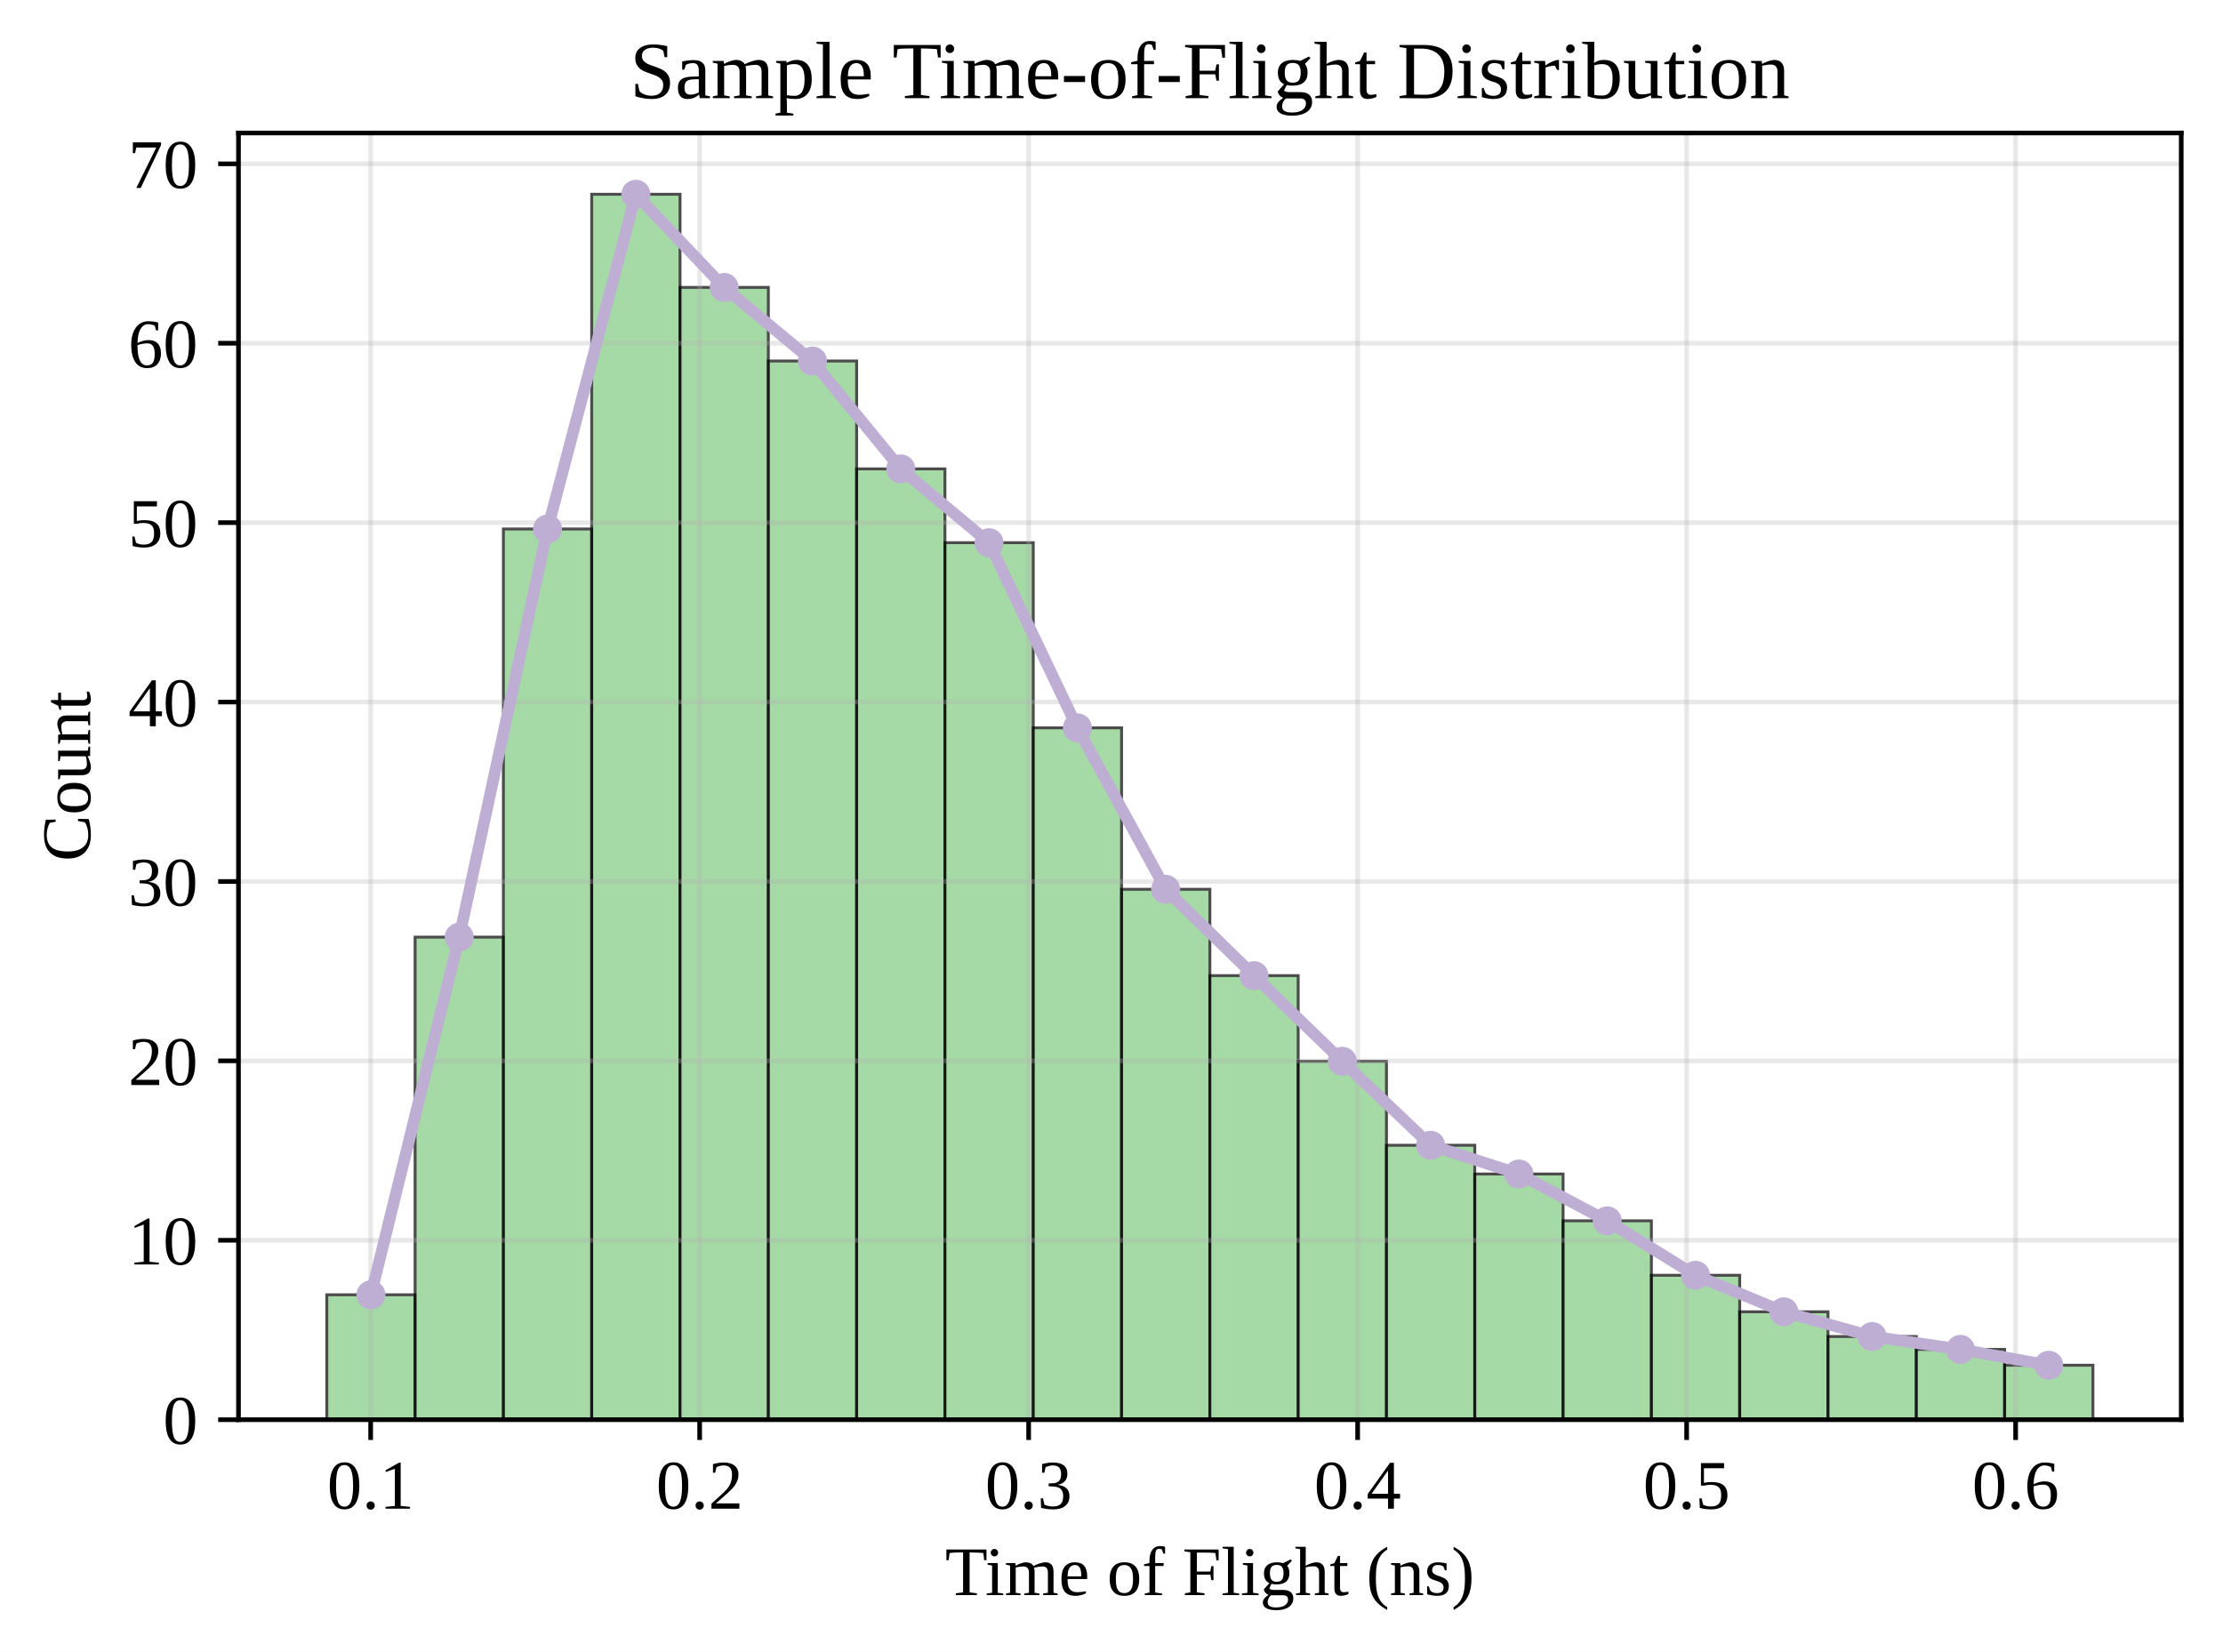
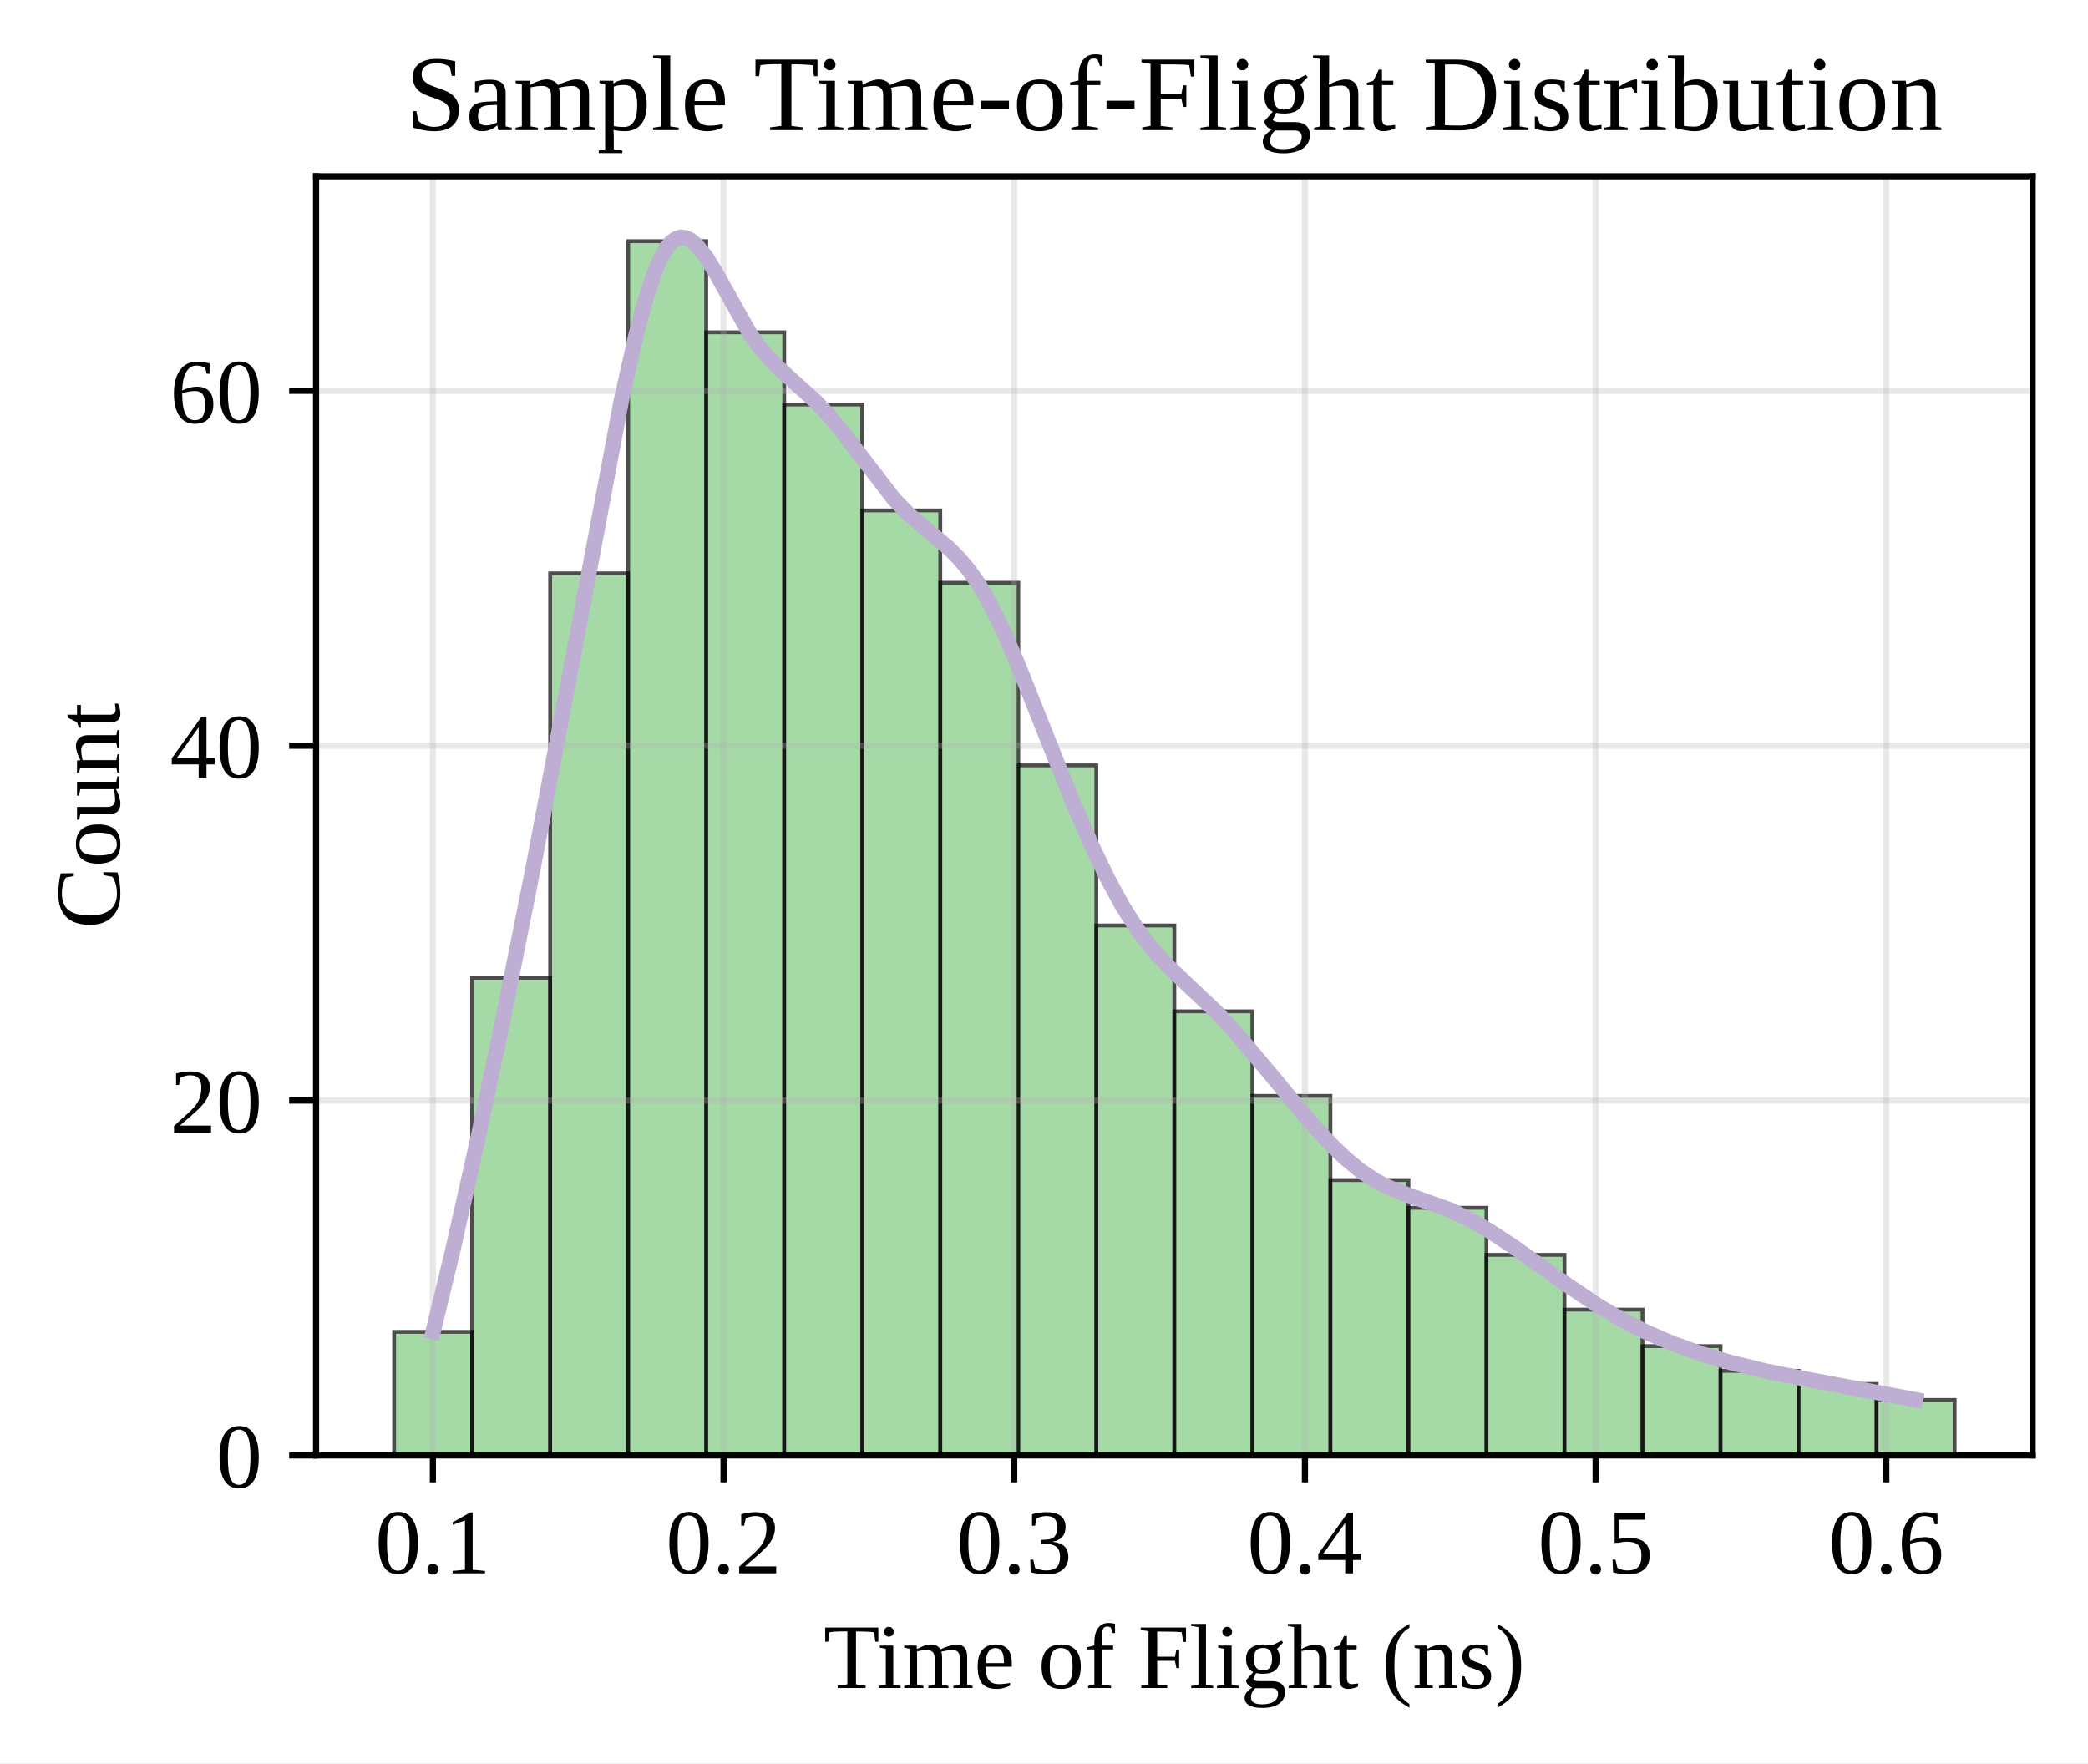
- <svg xmlns="http://www.w3.org/2000/svg" xmlns:xlink="http://www.w3.org/1999/xlink" width="383.099pt" height="284.702pt" viewBox="0 0 383.099 284.702" version="1.1">
+ <svg xmlns="http://www.w3.org/2000/svg" xmlns:xlink="http://www.w3.org/1999/xlink" width="271.499pt" height="229.262pt" viewBox="0 0 271.499 229.262" version="1.1">
  <defs>
    <style type="text/css">*{stroke-linejoin: round; stroke-linecap: butt}</style>
  </defs>
  <g id="figure_1">
    <g id="patch_1">
-       <path d="M 0 284.702  L 383.099 284.702  L 383.099 0  L 0 0  z " style="fill: #ffffff" />
+       <path d="M 0 229.262  L 271.499 229.262  L 271.499 0  L 0 0  z " style="fill: #ffffff" />
    </g>
    <g id="axes_1">
      <g id="patch_2">
-         <path d="M 41.099 244.681  L 375.899 244.681  L 375.899 22.921  L 41.099 22.921  z " style="fill: #ffffff" />
+         <path d="M 41.099 189.241  L 264.299 189.241  L 264.299 22.921  L 41.099 22.921  z " style="fill: #ffffff" />
      </g>
      <g id="patch_3">
-         <path d="M 56.318 244.681  L 71.536 244.681  L 71.536 223.156  L 56.318 223.156  z " clip-path="url(#p57a0eb0349)" style="fill: #7fc97f; opacity: 0.7; stroke: #000000; stroke-width: 0.5; stroke-linejoin: miter" />
+         <path d="M 51.245 189.241  L 61.39 189.241  L 61.39 173.173  L 51.245 173.173  z " clip-path="url(#pe58fa02279)" style="fill: #7fc97f; opacity: 0.7; stroke: #000000; stroke-width: 0.5; stroke-linejoin: miter" />
      </g>
      <g id="patch_4">
-         <path d="M 71.536 244.681  L 86.754 244.681  L 86.754 161.516  L 71.536 161.516  z " clip-path="url(#p57a0eb0349)" style="fill: #7fc97f; opacity: 0.7; stroke: #000000; stroke-width: 0.5; stroke-linejoin: miter" />
+         <path d="M 61.39 189.241  L 71.536 189.241  L 71.536 127.136  L 61.39 127.136  z " clip-path="url(#pe58fa02279)" style="fill: #7fc97f; opacity: 0.7; stroke: #000000; stroke-width: 0.5; stroke-linejoin: miter" />
      </g>
      <g id="patch_5">
-         <path d="M 86.754 244.681  L 101.972 244.681  L 101.972 91.172  L 86.754 91.172  z " clip-path="url(#p57a0eb0349)" style="fill: #7fc97f; opacity: 0.7; stroke: #000000; stroke-width: 0.5; stroke-linejoin: miter" />
+         <path d="M 71.536 189.241  L 81.681 189.241  L 81.681 74.556  L 71.536 74.556  z " clip-path="url(#pe58fa02279)" style="fill: #7fc97f; opacity: 0.7; stroke: #000000; stroke-width: 0.5; stroke-linejoin: miter" />
      </g>
      <g id="patch_6">
-         <path d="M 101.972 244.681  L 117.19 244.681  L 117.19 33.481  L 101.972 33.481  z " clip-path="url(#p57a0eb0349)" style="fill: #7fc97f; opacity: 0.7; stroke: #000000; stroke-width: 0.5; stroke-linejoin: miter" />
+         <path d="M 81.681 189.241  L 91.827 189.241  L 91.827 31.354  L 81.681 31.354  z " clip-path="url(#pe58fa02279)" style="fill: #7fc97f; opacity: 0.7; stroke: #000000; stroke-width: 0.5; stroke-linejoin: miter" />
      </g>
      <g id="patch_7">
-         <path d="M 117.19 244.681  L 132.408 244.681  L 132.408 49.536  L 117.19 49.536  z " clip-path="url(#p57a0eb0349)" style="fill: #7fc97f; opacity: 0.7; stroke: #000000; stroke-width: 0.5; stroke-linejoin: miter" />
+         <path d="M 91.827 189.241  L 101.972 189.241  L 101.972 43.207  L 91.827 43.207  z " clip-path="url(#pe58fa02279)" style="fill: #7fc97f; opacity: 0.7; stroke: #000000; stroke-width: 0.5; stroke-linejoin: miter" />
      </g>
      <g id="patch_8">
-         <path d="M 132.408 244.681  L 147.627 244.681  L 147.627 62.221  L 132.408 62.221  z " clip-path="url(#p57a0eb0349)" style="fill: #7fc97f; opacity: 0.7; stroke: #000000; stroke-width: 0.5; stroke-linejoin: miter" />
+         <path d="M 101.972 189.241  L 112.118 189.241  L 112.118 52.598  L 101.972 52.598  z " clip-path="url(#pe58fa02279)" style="fill: #7fc97f; opacity: 0.7; stroke: #000000; stroke-width: 0.5; stroke-linejoin: miter" />
      </g>
      <g id="patch_9">
-         <path d="M 147.627 244.681  L 162.845 244.681  L 162.845 80.813  L 147.627 80.813  z " clip-path="url(#p57a0eb0349)" style="fill: #7fc97f; opacity: 0.7; stroke: #000000; stroke-width: 0.5; stroke-linejoin: miter" />
+         <path d="M 112.118 189.241  L 122.263 189.241  L 122.263 66.367  L 112.118 66.367  z " clip-path="url(#pe58fa02279)" style="fill: #7fc97f; opacity: 0.7; stroke: #000000; stroke-width: 0.5; stroke-linejoin: miter" />
      </g>
      <g id="patch_10">
-         <path d="M 162.845 244.681  L 178.063 244.681  L 178.063 93.534  L 162.845 93.534  z " clip-path="url(#p57a0eb0349)" style="fill: #7fc97f; opacity: 0.7; stroke: #000000; stroke-width: 0.5; stroke-linejoin: miter" />
+         <path d="M 122.263 189.241  L 132.408 189.241  L 132.408 75.779  L 122.263 75.779  z " clip-path="url(#pe58fa02279)" style="fill: #7fc97f; opacity: 0.7; stroke: #000000; stroke-width: 0.5; stroke-linejoin: miter" />
      </g>
      <g id="patch_11">
-         <path d="M 178.063 244.681  L 193.281 244.681  L 193.281 125.442  L 178.063 125.442  z " clip-path="url(#p57a0eb0349)" style="fill: #7fc97f; opacity: 0.7; stroke: #000000; stroke-width: 0.5; stroke-linejoin: miter" />
+         <path d="M 132.408 189.241  L 142.554 189.241  L 142.554 99.519  L 132.408 99.519  z " clip-path="url(#pe58fa02279)" style="fill: #7fc97f; opacity: 0.7; stroke: #000000; stroke-width: 0.5; stroke-linejoin: miter" />
      </g>
      <g id="patch_12">
-         <path d="M 193.281 244.681  L 208.499 244.681  L 208.499 153.268  L 193.281 153.268  z " clip-path="url(#p57a0eb0349)" style="fill: #7fc97f; opacity: 0.7; stroke: #000000; stroke-width: 0.5; stroke-linejoin: miter" />
+         <path d="M 142.554 189.241  L 152.699 189.241  L 152.699 120.334  L 142.554 120.334  z " clip-path="url(#pe58fa02279)" style="fill: #7fc97f; opacity: 0.7; stroke: #000000; stroke-width: 0.5; stroke-linejoin: miter" />
      </g>
      <g id="patch_13">
-         <path d="M 208.499 244.681  L 223.718 244.681  L 223.718 168.149  L 208.499 168.149  z " clip-path="url(#p57a0eb0349)" style="fill: #7fc97f; opacity: 0.7; stroke: #000000; stroke-width: 0.5; stroke-linejoin: miter" />
+         <path d="M 152.699 189.241  L 162.845 189.241  L 162.845 131.499  L 152.699 131.499  z " clip-path="url(#pe58fa02279)" style="fill: #7fc97f; opacity: 0.7; stroke: #000000; stroke-width: 0.5; stroke-linejoin: miter" />
      </g>
      <g id="patch_14">
-         <path d="M 223.718 244.681  L 238.936 244.681  L 238.936 182.908  L 223.718 182.908  z " clip-path="url(#p57a0eb0349)" style="fill: #7fc97f; opacity: 0.7; stroke: #000000; stroke-width: 0.5; stroke-linejoin: miter" />
+         <path d="M 162.845 189.241  L 172.99 189.241  L 172.99 142.497  L 162.845 142.497  z " clip-path="url(#pe58fa02279)" style="fill: #7fc97f; opacity: 0.7; stroke: #000000; stroke-width: 0.5; stroke-linejoin: miter" />
      </g>
      <g id="patch_15">
-         <path d="M 238.936 244.681  L 254.154 244.681  L 254.154 197.385  L 238.936 197.385  z " clip-path="url(#p57a0eb0349)" style="fill: #7fc97f; opacity: 0.7; stroke: #000000; stroke-width: 0.5; stroke-linejoin: miter" />
+         <path d="M 172.99 189.241  L 183.136 189.241  L 183.136 153.44  L 172.99 153.44  z " clip-path="url(#pe58fa02279)" style="fill: #7fc97f; opacity: 0.7; stroke: #000000; stroke-width: 0.5; stroke-linejoin: miter" />
      </g>
      <g id="patch_16">
-         <path d="M 254.154 244.681  L 269.372 244.681  L 269.372 202.336  L 254.154 202.336  z " clip-path="url(#p57a0eb0349)" style="fill: #7fc97f; opacity: 0.7; stroke: #000000; stroke-width: 0.5; stroke-linejoin: miter" />
+         <path d="M 183.136 189.241  L 193.281 189.241  L 193.281 157.044  L 183.136 157.044  z " clip-path="url(#pe58fa02279)" style="fill: #7fc97f; opacity: 0.7; stroke: #000000; stroke-width: 0.5; stroke-linejoin: miter" />
      </g>
      <g id="patch_17">
-         <path d="M 269.372 244.681  L 284.59 244.681  L 284.59 210.406  L 269.372 210.406  z " clip-path="url(#p57a0eb0349)" style="fill: #7fc97f; opacity: 0.7; stroke: #000000; stroke-width: 0.5; stroke-linejoin: miter" />
+         <path d="M 193.281 189.241  L 203.427 189.241  L 203.427 163.163  L 193.281 163.163  z " clip-path="url(#pe58fa02279)" style="fill: #7fc97f; opacity: 0.7; stroke: #000000; stroke-width: 0.5; stroke-linejoin: miter" />
      </g>
      <g id="patch_18">
-         <path d="M 284.59 244.681  L 299.808 244.681  L 299.808 219.794  L 284.59 219.794  z " clip-path="url(#p57a0eb0349)" style="fill: #7fc97f; opacity: 0.7; stroke: #000000; stroke-width: 0.5; stroke-linejoin: miter" />
+         <path d="M 203.427 189.241  L 213.572 189.241  L 213.572 170.281  L 203.427 170.281  z " clip-path="url(#pe58fa02279)" style="fill: #7fc97f; opacity: 0.7; stroke: #000000; stroke-width: 0.5; stroke-linejoin: miter" />
      </g>
      <g id="patch_19">
-         <path d="M 299.808 244.681  L 315.027 244.681  L 315.027 226.087  L 299.808 226.087  z " clip-path="url(#p57a0eb0349)" style="fill: #7fc97f; opacity: 0.7; stroke: #000000; stroke-width: 0.5; stroke-linejoin: miter" />
+         <path d="M 213.572 189.241  L 223.718 189.241  L 223.718 175.022  L 213.572 175.022  z " clip-path="url(#pe58fa02279)" style="fill: #7fc97f; opacity: 0.7; stroke: #000000; stroke-width: 0.5; stroke-linejoin: miter" />
      </g>
      <g id="patch_20">
-         <path d="M 315.027 244.681  L 330.245 244.681  L 330.245 230.346  L 315.027 230.346  z " clip-path="url(#p57a0eb0349)" style="fill: #7fc97f; opacity: 0.7; stroke: #000000; stroke-width: 0.5; stroke-linejoin: miter" />
+         <path d="M 223.718 189.241  L 233.863 189.241  L 233.863 178.242  L 223.718 178.242  z " clip-path="url(#pe58fa02279)" style="fill: #7fc97f; opacity: 0.7; stroke: #000000; stroke-width: 0.5; stroke-linejoin: miter" />
      </g>
      <g id="patch_21">
-         <path d="M 330.245 244.681  L 345.463 244.681  L 345.463 232.566  L 330.245 232.566  z " clip-path="url(#p57a0eb0349)" style="fill: #7fc97f; opacity: 0.7; stroke: #000000; stroke-width: 0.5; stroke-linejoin: miter" />
+         <path d="M 233.863 189.241  L 244.008 189.241  L 244.008 179.947  L 233.863 179.947  z " clip-path="url(#pe58fa02279)" style="fill: #7fc97f; opacity: 0.7; stroke: #000000; stroke-width: 0.5; stroke-linejoin: miter" />
      </g>
      <g id="patch_22">
-         <path d="M 345.463 244.681  L 360.681 244.681  L 360.681 235.295  L 345.463 235.295  z " clip-path="url(#p57a0eb0349)" style="fill: #7fc97f; opacity: 0.7; stroke: #000000; stroke-width: 0.5; stroke-linejoin: miter" />
+         <path d="M 244.008 189.241  L 254.154 189.241  L 254.154 182.03  L 244.008 182.03  z " clip-path="url(#pe58fa02279)" style="fill: #7fc97f; opacity: 0.7; stroke: #000000; stroke-width: 0.5; stroke-linejoin: miter" />
      </g>
      <g id="matplotlib.axis_1">
        <g id="xtick_1">
          <g id="line2d_1">
-             <path d="M 63.878 244.681  L 63.878 22.921  " clip-path="url(#p57a0eb0349)" style="fill: none; stroke: #b0b0b0; stroke-opacity: 0.3; stroke-width: 0.8; stroke-linecap: square" />
+             <path d="M 56.285 189.241  L 56.285 22.921  " clip-path="url(#pe58fa02279)" style="fill: none; stroke: #b0b0b0; stroke-opacity: 0.3; stroke-width: 0.8; stroke-linecap: square" />
          </g>
          <g id="line2d_2">
            <defs>
-               <path id="m1141930754" d="M 0 0  L 0 3.5  " style="stroke: #000000; stroke-width: 0.8" />
+               <path id="m6031b4d018" d="M 0 0  L 0 3.5  " style="stroke: #000000; stroke-width: 0.8" />
            </defs>
            <g>
-               <use xlink:href="#m1141930754" x="63.878" y="244.681" style="stroke: #000000; stroke-width: 0.8" />
+               <use xlink:href="#m6031b4d018" x="56.285" y="189.241" style="stroke: #000000; stroke-width: 0.8" />
            </g>
          </g>
          <g id="text_1">
-             <text style="font: 12px 'Times New Roman', 'Times', serif; text-anchor: middle" x="63.878" y="260.014" transform="rotate(-0 63.8781 260.0138)">0.1</text>
+             <text style="font: 12px 'Times New Roman', 'Times', serif; text-anchor: middle" x="56.285" y="204.574" transform="rotate(-0 56.2852 204.5737)">0.1</text>
          </g>
        </g>
        <g id="xtick_2">
          <g id="line2d_3">
-             <path d="M 120.575 244.681  L 120.575 22.921  " clip-path="url(#p57a0eb0349)" style="fill: none; stroke: #b0b0b0; stroke-opacity: 0.3; stroke-width: 0.8; stroke-linecap: square" />
+             <path d="M 94.083 189.241  L 94.083 22.921  " clip-path="url(#pe58fa02279)" style="fill: none; stroke: #b0b0b0; stroke-opacity: 0.3; stroke-width: 0.8; stroke-linecap: square" />
          </g>
          <g id="line2d_4">
            <g>
-               <use xlink:href="#m1141930754" x="120.575" y="244.681" style="stroke: #000000; stroke-width: 0.8" />
+               <use xlink:href="#m6031b4d018" x="94.083" y="189.241" style="stroke: #000000; stroke-width: 0.8" />
            </g>
          </g>
          <g id="text_2">
-             <text style="font: 12px 'Times New Roman', 'Times', serif; text-anchor: middle" x="120.575" y="260.014" transform="rotate(-0 120.5748 260.0138)">0.2</text>
+             <text style="font: 12px 'Times New Roman', 'Times', serif; text-anchor: middle" x="94.083" y="204.574" transform="rotate(-0 94.08302 204.5737)">0.2</text>
          </g>
        </g>
        <g id="xtick_3">
          <g id="line2d_5">
-             <path d="M 177.272 244.681  L 177.272 22.921  " clip-path="url(#p57a0eb0349)" style="fill: none; stroke: #b0b0b0; stroke-opacity: 0.3; stroke-width: 0.8; stroke-linecap: square" />
+             <path d="M 131.881 189.241  L 131.881 22.921  " clip-path="url(#pe58fa02279)" style="fill: none; stroke: #b0b0b0; stroke-opacity: 0.3; stroke-width: 0.8; stroke-linecap: square" />
          </g>
          <g id="line2d_6">
            <g>
-               <use xlink:href="#m1141930754" x="177.272" y="244.681" style="stroke: #000000; stroke-width: 0.8" />
+               <use xlink:href="#m6031b4d018" x="131.881" y="189.241" style="stroke: #000000; stroke-width: 0.8" />
            </g>
          </g>
          <g id="text_3">
-             <text style="font: 12px 'Times New Roman', 'Times', serif; text-anchor: middle" x="177.272" y="260.014" transform="rotate(-0 177.2716 260.0138)">0.3</text>
+             <text style="font: 12px 'Times New Roman', 'Times', serif; text-anchor: middle" x="131.881" y="204.574" transform="rotate(-0 131.8808 204.5737)">0.3</text>
          </g>
        </g>
        <g id="xtick_4">
          <g id="line2d_7">
-             <path d="M 233.968 244.681  L 233.968 22.921  " clip-path="url(#p57a0eb0349)" style="fill: none; stroke: #b0b0b0; stroke-opacity: 0.3; stroke-width: 0.8; stroke-linecap: square" />
+             <path d="M 169.679 189.241  L 169.679 22.921  " clip-path="url(#pe58fa02279)" style="fill: none; stroke: #b0b0b0; stroke-opacity: 0.3; stroke-width: 0.8; stroke-linecap: square" />
          </g>
          <g id="line2d_8">
            <g>
-               <use xlink:href="#m1141930754" x="233.968" y="244.681" style="stroke: #000000; stroke-width: 0.8" />
+               <use xlink:href="#m6031b4d018" x="169.679" y="189.241" style="stroke: #000000; stroke-width: 0.8" />
            </g>
          </g>
          <g id="text_4">
-             <text style="font: 12px 'Times New Roman', 'Times', serif; text-anchor: middle" x="233.968" y="260.014" transform="rotate(-0 233.9683 260.0138)">0.4</text>
+             <text style="font: 12px 'Times New Roman', 'Times', serif; text-anchor: middle" x="169.679" y="204.574" transform="rotate(-0 169.6787 204.5737)">0.4</text>
          </g>
        </g>
        <g id="xtick_5">
          <g id="line2d_9">
-             <path d="M 290.665 244.681  L 290.665 22.921  " clip-path="url(#p57a0eb0349)" style="fill: none; stroke: #b0b0b0; stroke-opacity: 0.3; stroke-width: 0.8; stroke-linecap: square" />
+             <path d="M 207.476 189.241  L 207.476 22.921  " clip-path="url(#pe58fa02279)" style="fill: none; stroke: #b0b0b0; stroke-opacity: 0.3; stroke-width: 0.8; stroke-linecap: square" />
          </g>
          <g id="line2d_10">
            <g>
-               <use xlink:href="#m1141930754" x="290.665" y="244.681" style="stroke: #000000; stroke-width: 0.8" />
+               <use xlink:href="#m6031b4d018" x="207.476" y="189.241" style="stroke: #000000; stroke-width: 0.8" />
            </g>
          </g>
          <g id="text_5">
-             <text style="font: 12px 'Times New Roman', 'Times', serif; text-anchor: middle" x="290.665" y="260.014" transform="rotate(-0 290.665 260.0138)">0.5</text>
+             <text style="font: 12px 'Times New Roman', 'Times', serif; text-anchor: middle" x="207.476" y="204.574" transform="rotate(-0 207.4765 204.5737)">0.5</text>
          </g>
        </g>
        <g id="xtick_6">
          <g id="line2d_11">
-             <path d="M 347.362 244.681  L 347.362 22.921  " clip-path="url(#p57a0eb0349)" style="fill: none; stroke: #b0b0b0; stroke-opacity: 0.3; stroke-width: 0.8; stroke-linecap: square" />
+             <path d="M 245.274 189.241  L 245.274 22.921  " clip-path="url(#pe58fa02279)" style="fill: none; stroke: #b0b0b0; stroke-opacity: 0.3; stroke-width: 0.8; stroke-linecap: square" />
          </g>
          <g id="line2d_12">
            <g>
-               <use xlink:href="#m1141930754" x="347.362" y="244.681" style="stroke: #000000; stroke-width: 0.8" />
+               <use xlink:href="#m6031b4d018" x="245.274" y="189.241" style="stroke: #000000; stroke-width: 0.8" />
            </g>
          </g>
          <g id="text_6">
-             <text style="font: 12px 'Times New Roman', 'Times', serif; text-anchor: middle" x="347.362" y="260.014" transform="rotate(-0 347.3618 260.0138)">0.6</text>
+             <text style="font: 12px 'Times New Roman', 'Times', serif; text-anchor: middle" x="245.274" y="204.574" transform="rotate(-0 245.2743 204.5737)">0.6</text>
          </g>
        </g>
        <g id="text_7">
-           <text style="font: 12px 'Times New Roman', 'Times', serif; text-anchor: middle" x="208.499" y="274.913" transform="rotate(-0 208.4994 274.9131)">Time of Flight (ns)</text>
+           <text style="font: 12px 'Times New Roman', 'Times', serif; text-anchor: middle" x="152.699" y="219.473" transform="rotate(-0 152.6994 219.4731)">Time of Flight (ns)</text>
        </g>
      </g>
      <g id="matplotlib.axis_2">
        <g id="ytick_1">
          <g id="line2d_13">
-             <path d="M 41.099 244.681  L 375.899 244.681  " clip-path="url(#p57a0eb0349)" style="fill: none; stroke: #b0b0b0; stroke-opacity: 0.3; stroke-width: 0.8; stroke-linecap: square" />
+             <path d="M 41.099 189.241  L 264.299 189.241  " clip-path="url(#pe58fa02279)" style="fill: none; stroke: #b0b0b0; stroke-opacity: 0.3; stroke-width: 0.8; stroke-linecap: square" />
          </g>
          <g id="line2d_14">
            <defs>
-               <path id="m81d925b091" d="M 0 0  L -3.5 0  " style="stroke: #000000; stroke-width: 0.8" />
+               <path id="m7bf11ce85e" d="M 0 0  L -3.5 0  " style="stroke: #000000; stroke-width: 0.8" />
            </defs>
            <g>
-               <use xlink:href="#m81d925b091" x="41.099" y="244.681" style="stroke: #000000; stroke-width: 0.8" />
+               <use xlink:href="#m7bf11ce85e" x="41.099" y="189.241" style="stroke: #000000; stroke-width: 0.8" />
            </g>
          </g>
          <g id="text_8">
-             <text style="font: 12px 'Times New Roman', 'Times', serif; text-anchor: end" x="34.099" y="248.847" transform="rotate(-0 34.09938 248.8475)">0</text>
+             <text style="font: 12px 'Times New Roman', 'Times', serif; text-anchor: end" x="34.099" y="193.407" transform="rotate(-0 34.09938 193.4075)">0</text>
          </g>
        </g>
        <g id="ytick_2">
          <g id="line2d_15">
-             <path d="M 41.099 213.76  L 375.899 213.76  " clip-path="url(#p57a0eb0349)" style="fill: none; stroke: #b0b0b0; stroke-opacity: 0.3; stroke-width: 0.8; stroke-linecap: square" />
+             <path d="M 41.099 143.101  L 264.299 143.101  " clip-path="url(#pe58fa02279)" style="fill: none; stroke: #b0b0b0; stroke-opacity: 0.3; stroke-width: 0.8; stroke-linecap: square" />
          </g>
          <g id="line2d_16">
            <g>
-               <use xlink:href="#m81d925b091" x="41.099" y="213.76" style="stroke: #000000; stroke-width: 0.8" />
+               <use xlink:href="#m7bf11ce85e" x="41.099" y="143.101" style="stroke: #000000; stroke-width: 0.8" />
            </g>
          </g>
          <g id="text_9">
-             <text style="font: 12px 'Times New Roman', 'Times', serif; text-anchor: end" x="34.099" y="217.927" transform="rotate(-0 34.09938 217.9266)">10</text>
+             <text style="font: 12px 'Times New Roman', 'Times', serif; text-anchor: end" x="34.099" y="147.267" transform="rotate(-0 34.09938 147.2668)">20</text>
          </g>
        </g>
        <g id="ytick_3">
          <g id="line2d_17">
-             <path d="M 41.099 182.839  L 375.899 182.839  " clip-path="url(#p57a0eb0349)" style="fill: none; stroke: #b0b0b0; stroke-opacity: 0.3; stroke-width: 0.8; stroke-linecap: square" />
+             <path d="M 41.099 96.96  L 264.299 96.96  " clip-path="url(#pe58fa02279)" style="fill: none; stroke: #b0b0b0; stroke-opacity: 0.3; stroke-width: 0.8; stroke-linecap: square" />
          </g>
          <g id="line2d_18">
            <g>
-               <use xlink:href="#m81d925b091" x="41.099" y="182.839" style="stroke: #000000; stroke-width: 0.8" />
+               <use xlink:href="#m7bf11ce85e" x="41.099" y="96.96" style="stroke: #000000; stroke-width: 0.8" />
            </g>
          </g>
          <g id="text_10">
-             <text style="font: 12px 'Times New Roman', 'Times', serif; text-anchor: end" x="34.099" y="187.006" transform="rotate(-0 34.09938 187.0057)">20</text>
+             <text style="font: 12px 'Times New Roman', 'Times', serif; text-anchor: end" x="34.099" y="101.126" transform="rotate(-0 34.09938 101.126)">40</text>
          </g>
        </g>
        <g id="ytick_4">
          <g id="line2d_19">
-             <path d="M 41.099 151.919  L 375.899 151.919  " clip-path="url(#p57a0eb0349)" style="fill: none; stroke: #b0b0b0; stroke-opacity: 0.3; stroke-width: 0.8; stroke-linecap: square" />
+             <path d="M 41.099 50.819  L 264.299 50.819  " clip-path="url(#pe58fa02279)" style="fill: none; stroke: #b0b0b0; stroke-opacity: 0.3; stroke-width: 0.8; stroke-linecap: square" />
          </g>
          <g id="line2d_20">
            <g>
-               <use xlink:href="#m81d925b091" x="41.099" y="151.919" style="stroke: #000000; stroke-width: 0.8" />
+               <use xlink:href="#m7bf11ce85e" x="41.099" y="50.819" style="stroke: #000000; stroke-width: 0.8" />
            </g>
          </g>
          <g id="text_11">
-             <text style="font: 12px 'Times New Roman', 'Times', serif; text-anchor: end" x="34.099" y="156.085" transform="rotate(-0 34.09938 156.0848)">30</text>
-           </g>
-         </g>
-         <g id="ytick_5">
-           <g id="line2d_21">
-             <path d="M 41.099 120.998  L 375.899 120.998  " clip-path="url(#p57a0eb0349)" style="fill: none; stroke: #b0b0b0; stroke-opacity: 0.3; stroke-width: 0.8; stroke-linecap: square" />
-           </g>
-           <g id="line2d_22">
-             <g>
-               <use xlink:href="#m81d925b091" x="41.099" y="120.998" style="stroke: #000000; stroke-width: 0.8" />
-             </g>
-           </g>
-           <g id="text_12">
-             <text style="font: 12px 'Times New Roman', 'Times', serif; text-anchor: end" x="34.099" y="125.164" transform="rotate(-0 34.09938 125.1639)">40</text>
-           </g>
-         </g>
-         <g id="ytick_6">
-           <g id="line2d_23">
-             <path d="M 41.099 90.077  L 375.899 90.077  " clip-path="url(#p57a0eb0349)" style="fill: none; stroke: #b0b0b0; stroke-opacity: 0.3; stroke-width: 0.8; stroke-linecap: square" />
-           </g>
-           <g id="line2d_24">
-             <g>
-               <use xlink:href="#m81d925b091" x="41.099" y="90.077" style="stroke: #000000; stroke-width: 0.8" />
-             </g>
-           </g>
-           <g id="text_13">
-             <text style="font: 12px 'Times New Roman', 'Times', serif; text-anchor: end" x="34.099" y="94.243" transform="rotate(-0 34.09938 94.24299)">50</text>
-           </g>
-         </g>
-         <g id="ytick_7">
-           <g id="line2d_25">
-             <path d="M 41.099 59.156  L 375.899 59.156  " clip-path="url(#p57a0eb0349)" style="fill: none; stroke: #b0b0b0; stroke-opacity: 0.3; stroke-width: 0.8; stroke-linecap: square" />
-           </g>
-           <g id="line2d_26">
-             <g>
-               <use xlink:href="#m81d925b091" x="41.099" y="59.156" style="stroke: #000000; stroke-width: 0.8" />
-             </g>
-           </g>
-           <g id="text_14">
-             <text style="font: 12px 'Times New Roman', 'Times', serif; text-anchor: end" x="34.099" y="63.322" transform="rotate(-0 34.09938 63.32209)">60</text>
-           </g>
-         </g>
-         <g id="ytick_8">
-           <g id="line2d_27">
-             <path d="M 41.099 28.235  L 375.899 28.235  " clip-path="url(#p57a0eb0349)" style="fill: none; stroke: #b0b0b0; stroke-opacity: 0.3; stroke-width: 0.8; stroke-linecap: square" />
-           </g>
-           <g id="line2d_28">
-             <g>
-               <use xlink:href="#m81d925b091" x="41.099" y="28.235" style="stroke: #000000; stroke-width: 0.8" />
-             </g>
-           </g>
-           <g id="text_15">
-             <text style="font: 12px 'Times New Roman', 'Times', serif; text-anchor: end" x="34.099" y="32.401" transform="rotate(-0 34.09938 32.40119)">70</text>
-           </g>
-         </g>
-         <g id="text_16">
-           <text style="font: 12px 'Times New Roman', 'Times', serif; text-anchor: middle" x="15.533" y="133.801" transform="rotate(-90 15.5325 133.8013)">Count</text>
-         </g>
-       </g>
-       <g id="line2d_29">
-         <path d="M 63.927 223.156  L 79.145 161.516  L 94.363 91.172  L 109.581 33.481  L 124.799 49.536  L 140.018 62.221  L 155.236 80.813  L 170.454 93.534  L 185.672 125.442  L 200.89 153.268  L 216.108 168.149  L 231.327 182.908  L 246.545 197.385  L 261.763 202.336  L 276.981 210.406  L 292.199 219.794  L 307.418 226.087  L 322.636 230.346  L 337.854 232.566  L 353.072 235.295  " clip-path="url(#p57a0eb0349)" style="fill: none; stroke: #beaed4; stroke-width: 2; stroke-linecap: square" />
-         <defs>
-           <path id="mfee14e2014" d="M 0 2  C 0.53 2 1.039 1.789 1.414 1.414  C 1.789 1.039 2 0.53 2 0  C 2 -0.53 1.789 -1.039 1.414 -1.414  C 1.039 -1.789 0.53 -2 0 -2  C -0.53 -2 -1.039 -1.789 -1.414 -1.414  C -1.789 -1.039 -2 -0.53 -2 0  C -2 0.53 -1.789 1.039 -1.414 1.414  C -1.039 1.789 -0.53 2 0 2  z " style="stroke: #beaed4" />
-         </defs>
-         <g clip-path="url(#p57a0eb0349)">
-           <use xlink:href="#mfee14e2014" x="63.927" y="223.156" style="fill: #beaed4; stroke: #beaed4" />
-           <use xlink:href="#mfee14e2014" x="79.145" y="161.516" style="fill: #beaed4; stroke: #beaed4" />
-           <use xlink:href="#mfee14e2014" x="94.363" y="91.172" style="fill: #beaed4; stroke: #beaed4" />
-           <use xlink:href="#mfee14e2014" x="109.581" y="33.481" style="fill: #beaed4; stroke: #beaed4" />
-           <use xlink:href="#mfee14e2014" x="124.799" y="49.536" style="fill: #beaed4; stroke: #beaed4" />
-           <use xlink:href="#mfee14e2014" x="140.018" y="62.221" style="fill: #beaed4; stroke: #beaed4" />
-           <use xlink:href="#mfee14e2014" x="155.236" y="80.813" style="fill: #beaed4; stroke: #beaed4" />
-           <use xlink:href="#mfee14e2014" x="170.454" y="93.534" style="fill: #beaed4; stroke: #beaed4" />
-           <use xlink:href="#mfee14e2014" x="185.672" y="125.442" style="fill: #beaed4; stroke: #beaed4" />
-           <use xlink:href="#mfee14e2014" x="200.89" y="153.268" style="fill: #beaed4; stroke: #beaed4" />
-           <use xlink:href="#mfee14e2014" x="216.108" y="168.149" style="fill: #beaed4; stroke: #beaed4" />
-           <use xlink:href="#mfee14e2014" x="231.327" y="182.908" style="fill: #beaed4; stroke: #beaed4" />
-           <use xlink:href="#mfee14e2014" x="246.545" y="197.385" style="fill: #beaed4; stroke: #beaed4" />
-           <use xlink:href="#mfee14e2014" x="261.763" y="202.336" style="fill: #beaed4; stroke: #beaed4" />
-           <use xlink:href="#mfee14e2014" x="276.981" y="210.406" style="fill: #beaed4; stroke: #beaed4" />
-           <use xlink:href="#mfee14e2014" x="292.199" y="219.794" style="fill: #beaed4; stroke: #beaed4" />
-           <use xlink:href="#mfee14e2014" x="307.418" y="226.087" style="fill: #beaed4; stroke: #beaed4" />
-           <use xlink:href="#mfee14e2014" x="322.636" y="230.346" style="fill: #beaed4; stroke: #beaed4" />
-           <use xlink:href="#mfee14e2014" x="337.854" y="232.566" style="fill: #beaed4; stroke: #beaed4" />
-           <use xlink:href="#mfee14e2014" x="353.072" y="235.295" style="fill: #beaed4; stroke: #beaed4" />
-         </g>
+             <text style="font: 12px 'Times New Roman', 'Times', serif; text-anchor: end" x="34.099" y="54.985" transform="rotate(-0 34.09938 54.98531)">60</text>
+           </g>
+         </g>
+         <g id="text_12">
+           <text style="font: 12px 'Times New Roman', 'Times', serif; text-anchor: middle" x="15.533" y="106.081" transform="rotate(-90 15.5325 106.0812)">Count</text>
+         </g>
+       </g>
+       <g id="line2d_21">
+         <path d="M 56.318 173.141  L 58.896 162.475  L 62.12 148.14  L 65.343 132.838  L 69.211 113.425  L 74.369 86.209  L 80.816 51.949  L 82.75 43.357  L 84.039 38.612  L 85.329 34.862  L 85.974 33.417  L 86.618 32.288  L 87.263 31.494  L 87.908 31.021  L 88.552 30.841  L 89.197 30.927  L 89.842 31.251  L 90.486 31.785  L 91.776 33.369  L 93.065 35.458  L 97.578 43.518  L 98.867 45.279  L 100.801 47.434  L 103.38 49.79  L 105.959 52.094  L 107.893 54.138  L 109.827 56.535  L 116.274 64.936  L 118.208 66.917  L 120.787 69.092  L 123.366 71.28  L 124.655 72.57  L 125.945 74.093  L 127.234 75.925  L 128.523 78.124  L 130.457 82.033  L 132.392 86.493  L 135.615 94.593  L 139.483 104.271  L 142.062 110.177  L 143.996 114.189  L 145.93 117.762  L 147.864 120.823  L 149.798 123.353  L 151.732 125.478  L 154.311 127.943  L 158.179 131.585  L 160.758 134.374  L 164.626 138.975  L 170.428 145.952  L 173.007 148.749  L 174.941 150.611  L 176.875 152.21  L 178.81 153.494  L 180.744 154.473  L 183.322 155.468  L 188.48 157.296  L 191.059 158.539  L 193.637 160.032  L 196.861 162.148  L 203.953 167.194  L 207.821 169.793  L 211.044 171.685  L 214.268 173.307  L 217.491 174.688  L 221.359 176.074  L 225.228 177.212  L 229.74 178.299  L 235.543 179.448  L 249.081 182.002  L 249.081 182.002  " clip-path="url(#pe58fa02279)" style="fill: none; stroke: #beaed4; stroke-width: 2; stroke-linecap: square" />
      </g>
      <g id="patch_23">
-         <path d="M 41.099 244.681  L 41.099 22.921  " style="fill: none; stroke: #000000; stroke-width: 0.8; stroke-linejoin: miter; stroke-linecap: square" />
+         <path d="M 41.099 189.241  L 41.099 22.921  " style="fill: none; stroke: #000000; stroke-width: 0.8; stroke-linejoin: miter; stroke-linecap: square" />
      </g>
      <g id="patch_24">
-         <path d="M 375.899 244.681  L 375.899 22.921  " style="fill: none; stroke: #000000; stroke-width: 0.8; stroke-linejoin: miter; stroke-linecap: square" />
+         <path d="M 264.299 189.241  L 264.299 22.921  " style="fill: none; stroke: #000000; stroke-width: 0.8; stroke-linejoin: miter; stroke-linecap: square" />
      </g>
      <g id="patch_25">
-         <path d="M 41.099 244.681  L 375.899 244.681  " style="fill: none; stroke: #000000; stroke-width: 0.8; stroke-linejoin: miter; stroke-linecap: square" />
+         <path d="M 41.099 189.241  L 264.299 189.241  " style="fill: none; stroke: #000000; stroke-width: 0.8; stroke-linejoin: miter; stroke-linecap: square" />
      </g>
      <g id="patch_26">
-         <path d="M 41.099 22.921  L 375.899 22.921  " style="fill: none; stroke: #000000; stroke-width: 0.8; stroke-linejoin: miter; stroke-linecap: square" />
-       </g>
-       <g id="text_17">
-         <text style="font: 14px 'Times New Roman', 'Times', serif; text-anchor: middle" x="208.499" y="16.921" transform="rotate(-0 208.4994 16.92125)">Sample Time-of-Flight Distribution</text>
+         <path d="M 41.099 22.921  L 264.299 22.921  " style="fill: none; stroke: #000000; stroke-width: 0.8; stroke-linejoin: miter; stroke-linecap: square" />
+       </g>
+       <g id="text_13">
+         <text style="font: 14px 'Times New Roman', 'Times', serif; text-anchor: middle" x="152.699" y="16.921" transform="rotate(-0 152.6994 16.92125)">Sample Time-of-Flight Distribution</text>
      </g>
    </g>
  </g>
  <defs>
-     <clipPath id="p57a0eb0349">
-       <rect x="41.099" y="22.921" width="334.8" height="221.76" />
+     <clipPath id="pe58fa02279">
+       <rect x="41.099" y="22.921" width="223.2" height="166.32" />
    </clipPath>
  </defs>
</svg>
